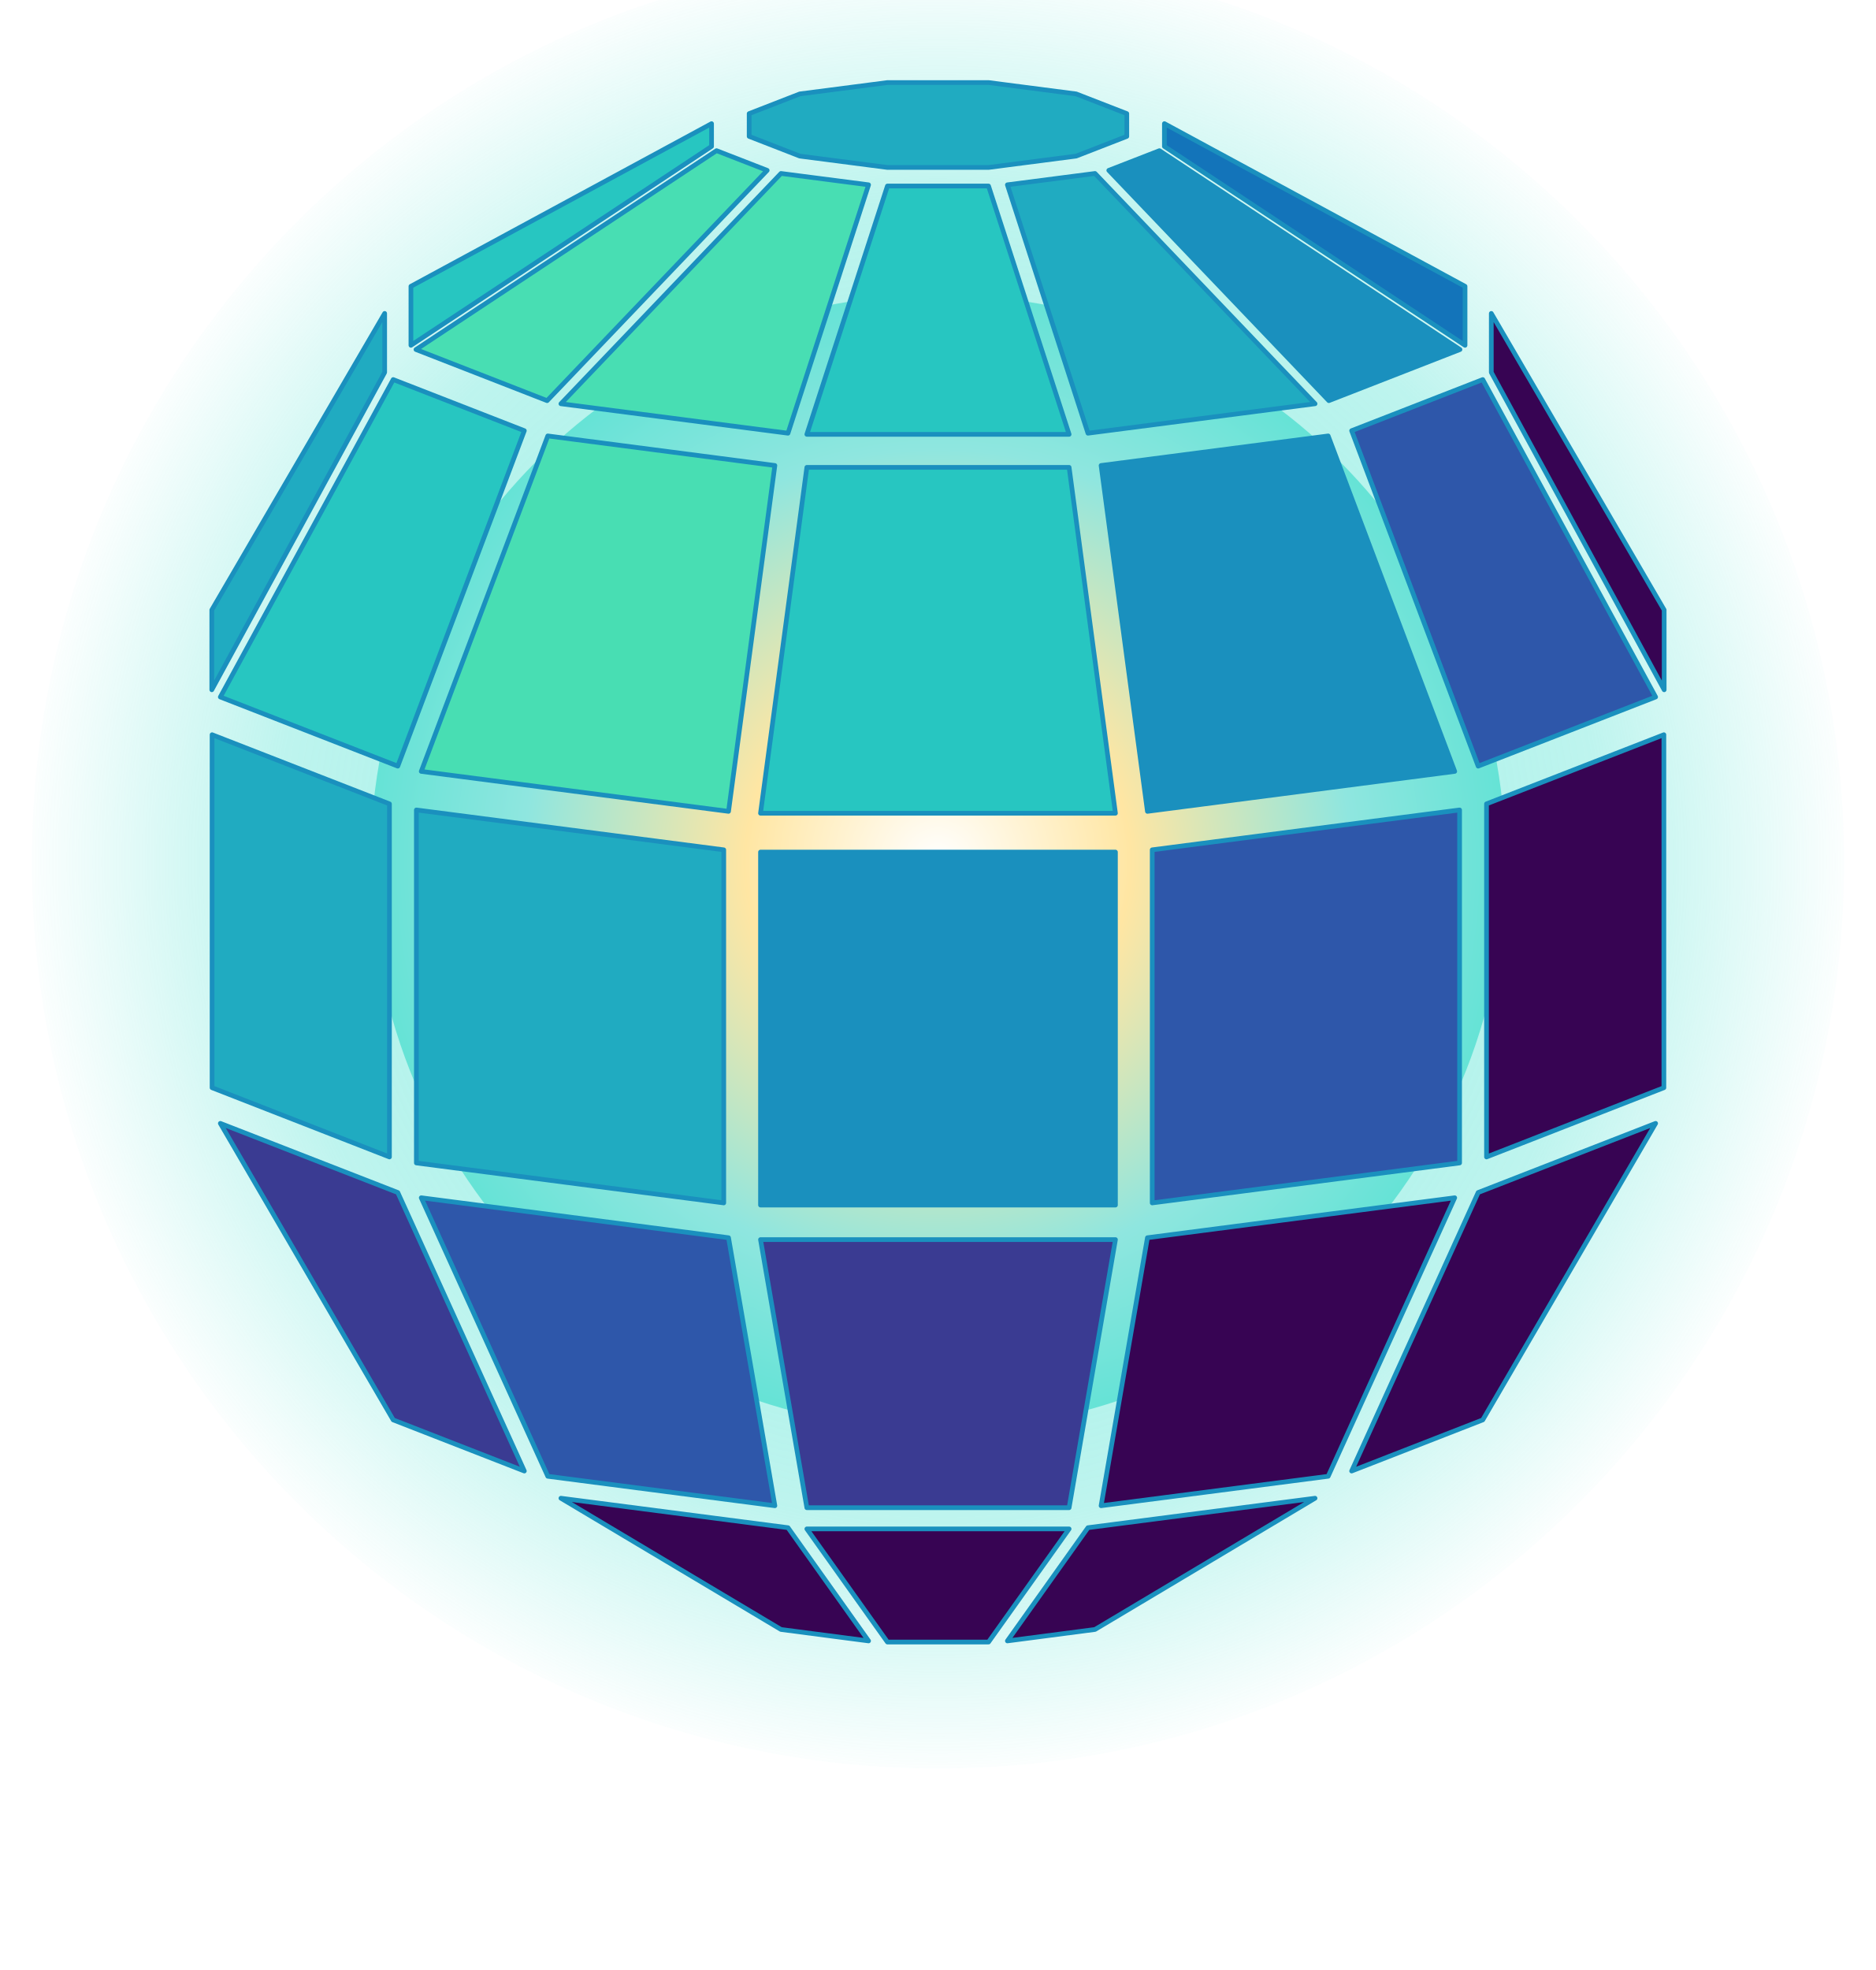
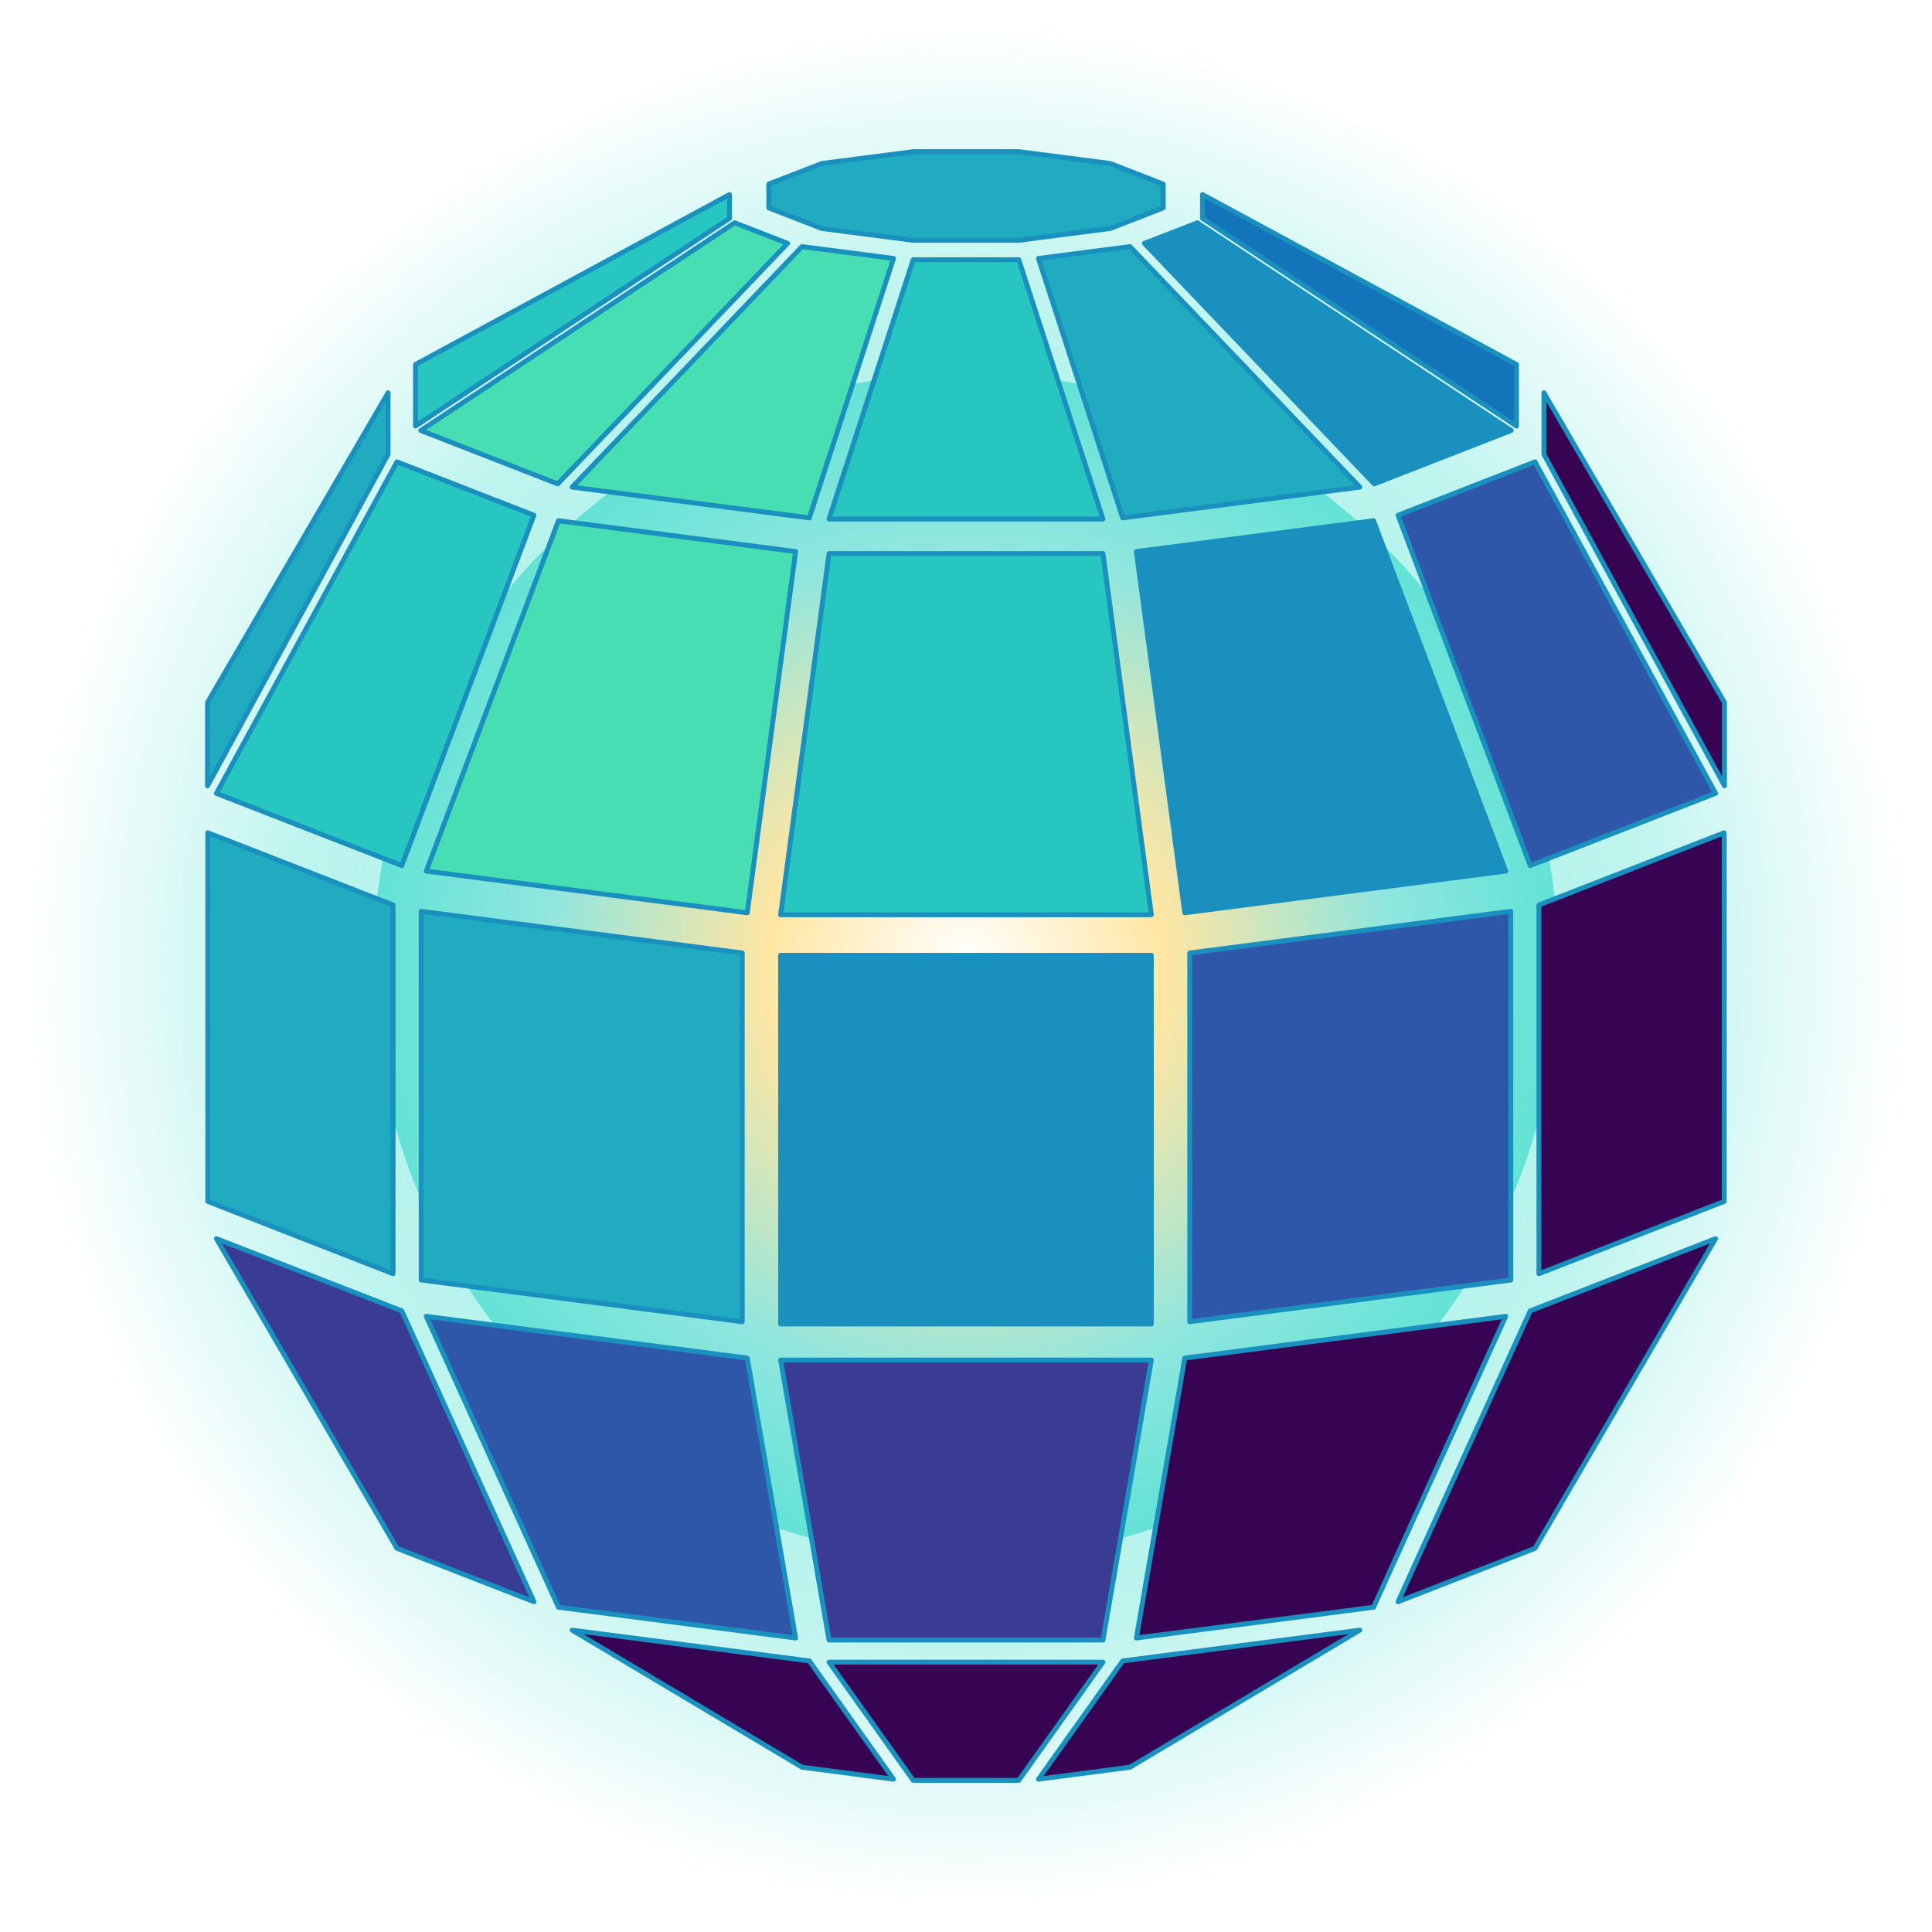
- <svg xmlns="http://www.w3.org/2000/svg" viewBox="0 0 200 210" fill="none">
+ <svg xmlns="http://www.w3.org/2000/svg" viewBox="1.40 -6.68 197.20 197.20" fill="none">
  <defs>
    <radialGradient id="corona" cx="50%" cy="50%" r="50%">
      <stop offset="0.35" stop-color="#5ee7d6" stop-opacity="0.55" />
      <stop offset="0.72" stop-color="#45e0cf" stop-opacity="0.35" />
      <stop offset="1" stop-color="#45e0cf" stop-opacity="0" />
    </radialGradient>
    <radialGradient id="starcore" cx="50%" cy="50%" r="60%">
      <stop offset="0" stop-color="#ffffff" />
      <stop offset="0.28" stop-color="#ffe6a3" />
      <stop offset="0.6" stop-color="#8fe6df" />
      <stop offset="1" stop-color="#45e0cf" />
    </radialGradient>
  </defs>
  <circle cx="100.00" cy="91.92" r="96.6" fill="url(#corona)" />
  <circle cx="100.00" cy="91.92" r="60.5" fill="url(#starcore)" />
  <polygon points="22.58,65.02 22.58,73.53 41.01,39.70 41.01,33.41" fill="#20ABC1" stroke="#1A90BE" stroke-width="0.5" stroke-linejoin="round" />
  <polygon points="177.42,73.53 177.42,65.02 158.99,33.41 158.99,39.70" fill="#370453" stroke="#1A90BE" stroke-width="0.5" stroke-linejoin="round" />
  <polygon points="43.81,30.52 43.81,36.81 75.86,15.61 75.86,13.18" fill="#27C6C1" stroke="#1A90BE" stroke-width="0.5" stroke-linejoin="round" />
  <polygon points="156.19,36.81 156.19,30.52 124.14,13.18 124.14,15.61" fill="#1374BA" stroke="#1A90BE" stroke-width="0.5" stroke-linejoin="round" />
  <polygon points="105.39,17.85 114.73,16.64 120.13,14.54 120.13,12.11 114.73,10.01 105.39,8.80 94.61,8.80 85.27,10.01 79.87,12.11 79.87,14.54 85.27,16.64 94.61,17.85" fill="#20ABC1" stroke="#1A90BE" stroke-width="0.5" stroke-linejoin="round" />
  <polygon points="83.26,173.70 92.60,174.92 84.01,162.85 59.80,159.71" fill="#370453" stroke="#1A90BE" stroke-width="0.5" stroke-linejoin="round" />
  <polygon points="107.40,174.92 116.74,173.70 140.20,159.71 115.99,162.85" fill="#370453" stroke="#1A90BE" stroke-width="0.5" stroke-linejoin="round" />
  <polygon points="94.61,175.04 105.39,175.04 113.98,162.98 86.02,162.98" fill="#370453" stroke="#1A90BE" stroke-width="0.5" stroke-linejoin="round" />
  <polygon points="41.92,151.36 55.90,156.81 42.41,127.12 23.49,119.75" fill="#3A3B92" stroke="#1A90BE" stroke-width="0.5" stroke-linejoin="round" />
  <polygon points="144.10,156.81 158.08,151.36 176.51,119.75 157.59,127.12" fill="#370453" stroke="#1A90BE" stroke-width="0.5" stroke-linejoin="round" />
  <polygon points="44.35,37.26 58.33,42.71 81.79,18.16 76.39,16.06" fill="#48DEB3" stroke="#1A90BE" stroke-width="0.5" stroke-linejoin="round" />
  <polygon points="141.67,42.71 155.65,37.26 123.61,16.06 118.21,18.16" fill="#1A90BE" stroke="#1A90BE" stroke-width="0.5" stroke-linejoin="round" />
  <polygon points="22.61,115.95 41.52,123.33 41.52,85.69 22.61,78.32" fill="#20ABC1" stroke="#1A90BE" stroke-width="0.5" stroke-linejoin="round" />
  <polygon points="158.48,123.33 177.39,115.95 177.39,78.32 158.48,85.69" fill="#370453" stroke="#1A90BE" stroke-width="0.5" stroke-linejoin="round" />
  <polygon points="23.49,74.30 42.41,81.67 55.90,45.91 41.92,40.46" fill="#27C6C1" stroke="#1A90BE" stroke-width="0.5" stroke-linejoin="round" />
  <polygon points="157.59,81.67 176.51,74.30 158.08,40.46 144.10,45.91" fill="#2E57AA" stroke="#1A90BE" stroke-width="0.5" stroke-linejoin="round" />
  <polygon points="58.40,157.37 82.61,160.51 77.67,131.94 44.91,127.68" fill="#2E57AA" stroke="#1A90BE" stroke-width="0.5" stroke-linejoin="round" />
  <polygon points="117.39,160.51 141.60,157.37 155.09,127.68 122.33,131.94" fill="#370453" stroke="#1A90BE" stroke-width="0.5" stroke-linejoin="round" />
  <polygon points="59.80,43.04 84.01,46.18 92.60,19.70 83.26,18.49" fill="#48DEB3" stroke="#1A90BE" stroke-width="0.5" stroke-linejoin="round" />
  <polygon points="115.99,46.18 140.20,43.04 116.74,18.49 107.40,19.70" fill="#20ABC1" stroke="#1A90BE" stroke-width="0.5" stroke-linejoin="round" />
  <polygon points="86.02,46.30 113.98,46.30 105.39,19.83 94.61,19.83" fill="#27C6C1" stroke="#1A90BE" stroke-width="0.5" stroke-linejoin="round" />
  <polygon points="86.02,160.72 113.98,160.72 118.92,132.14 81.08,132.14" fill="#3A3B92" stroke="#1A90BE" stroke-width="0.5" stroke-linejoin="round" />
  <polygon points="44.91,82.23 77.67,86.49 82.61,49.62 58.40,46.47" fill="#48DEB3" stroke="#1A90BE" stroke-width="0.5" stroke-linejoin="round" />
  <polygon points="122.33,86.49 155.09,82.23 141.60,46.47 117.39,49.62" fill="#1A90BE" stroke="#1A90BE" stroke-width="0.5" stroke-linejoin="round" />
  <polygon points="44.39,123.97 77.16,128.23 77.16,90.59 44.39,86.34" fill="#20ABC1" stroke="#1A90BE" stroke-width="0.5" stroke-linejoin="round" />
  <polygon points="122.84,128.23 155.61,123.97 155.61,86.34 122.84,90.59" fill="#2E57AA" stroke="#1A90BE" stroke-width="0.5" stroke-linejoin="round" />
  <polygon points="81.08,86.69 118.92,86.69 113.98,49.82 86.02,49.82" fill="#27C6C1" stroke="#1A90BE" stroke-width="0.5" stroke-linejoin="round" />
  <polygon points="81.08,128.46 118.92,128.46 118.92,90.83 81.08,90.83" fill="#1A90BE" stroke="#1A90BE" stroke-width="0.5" stroke-linejoin="round" />
</svg>
